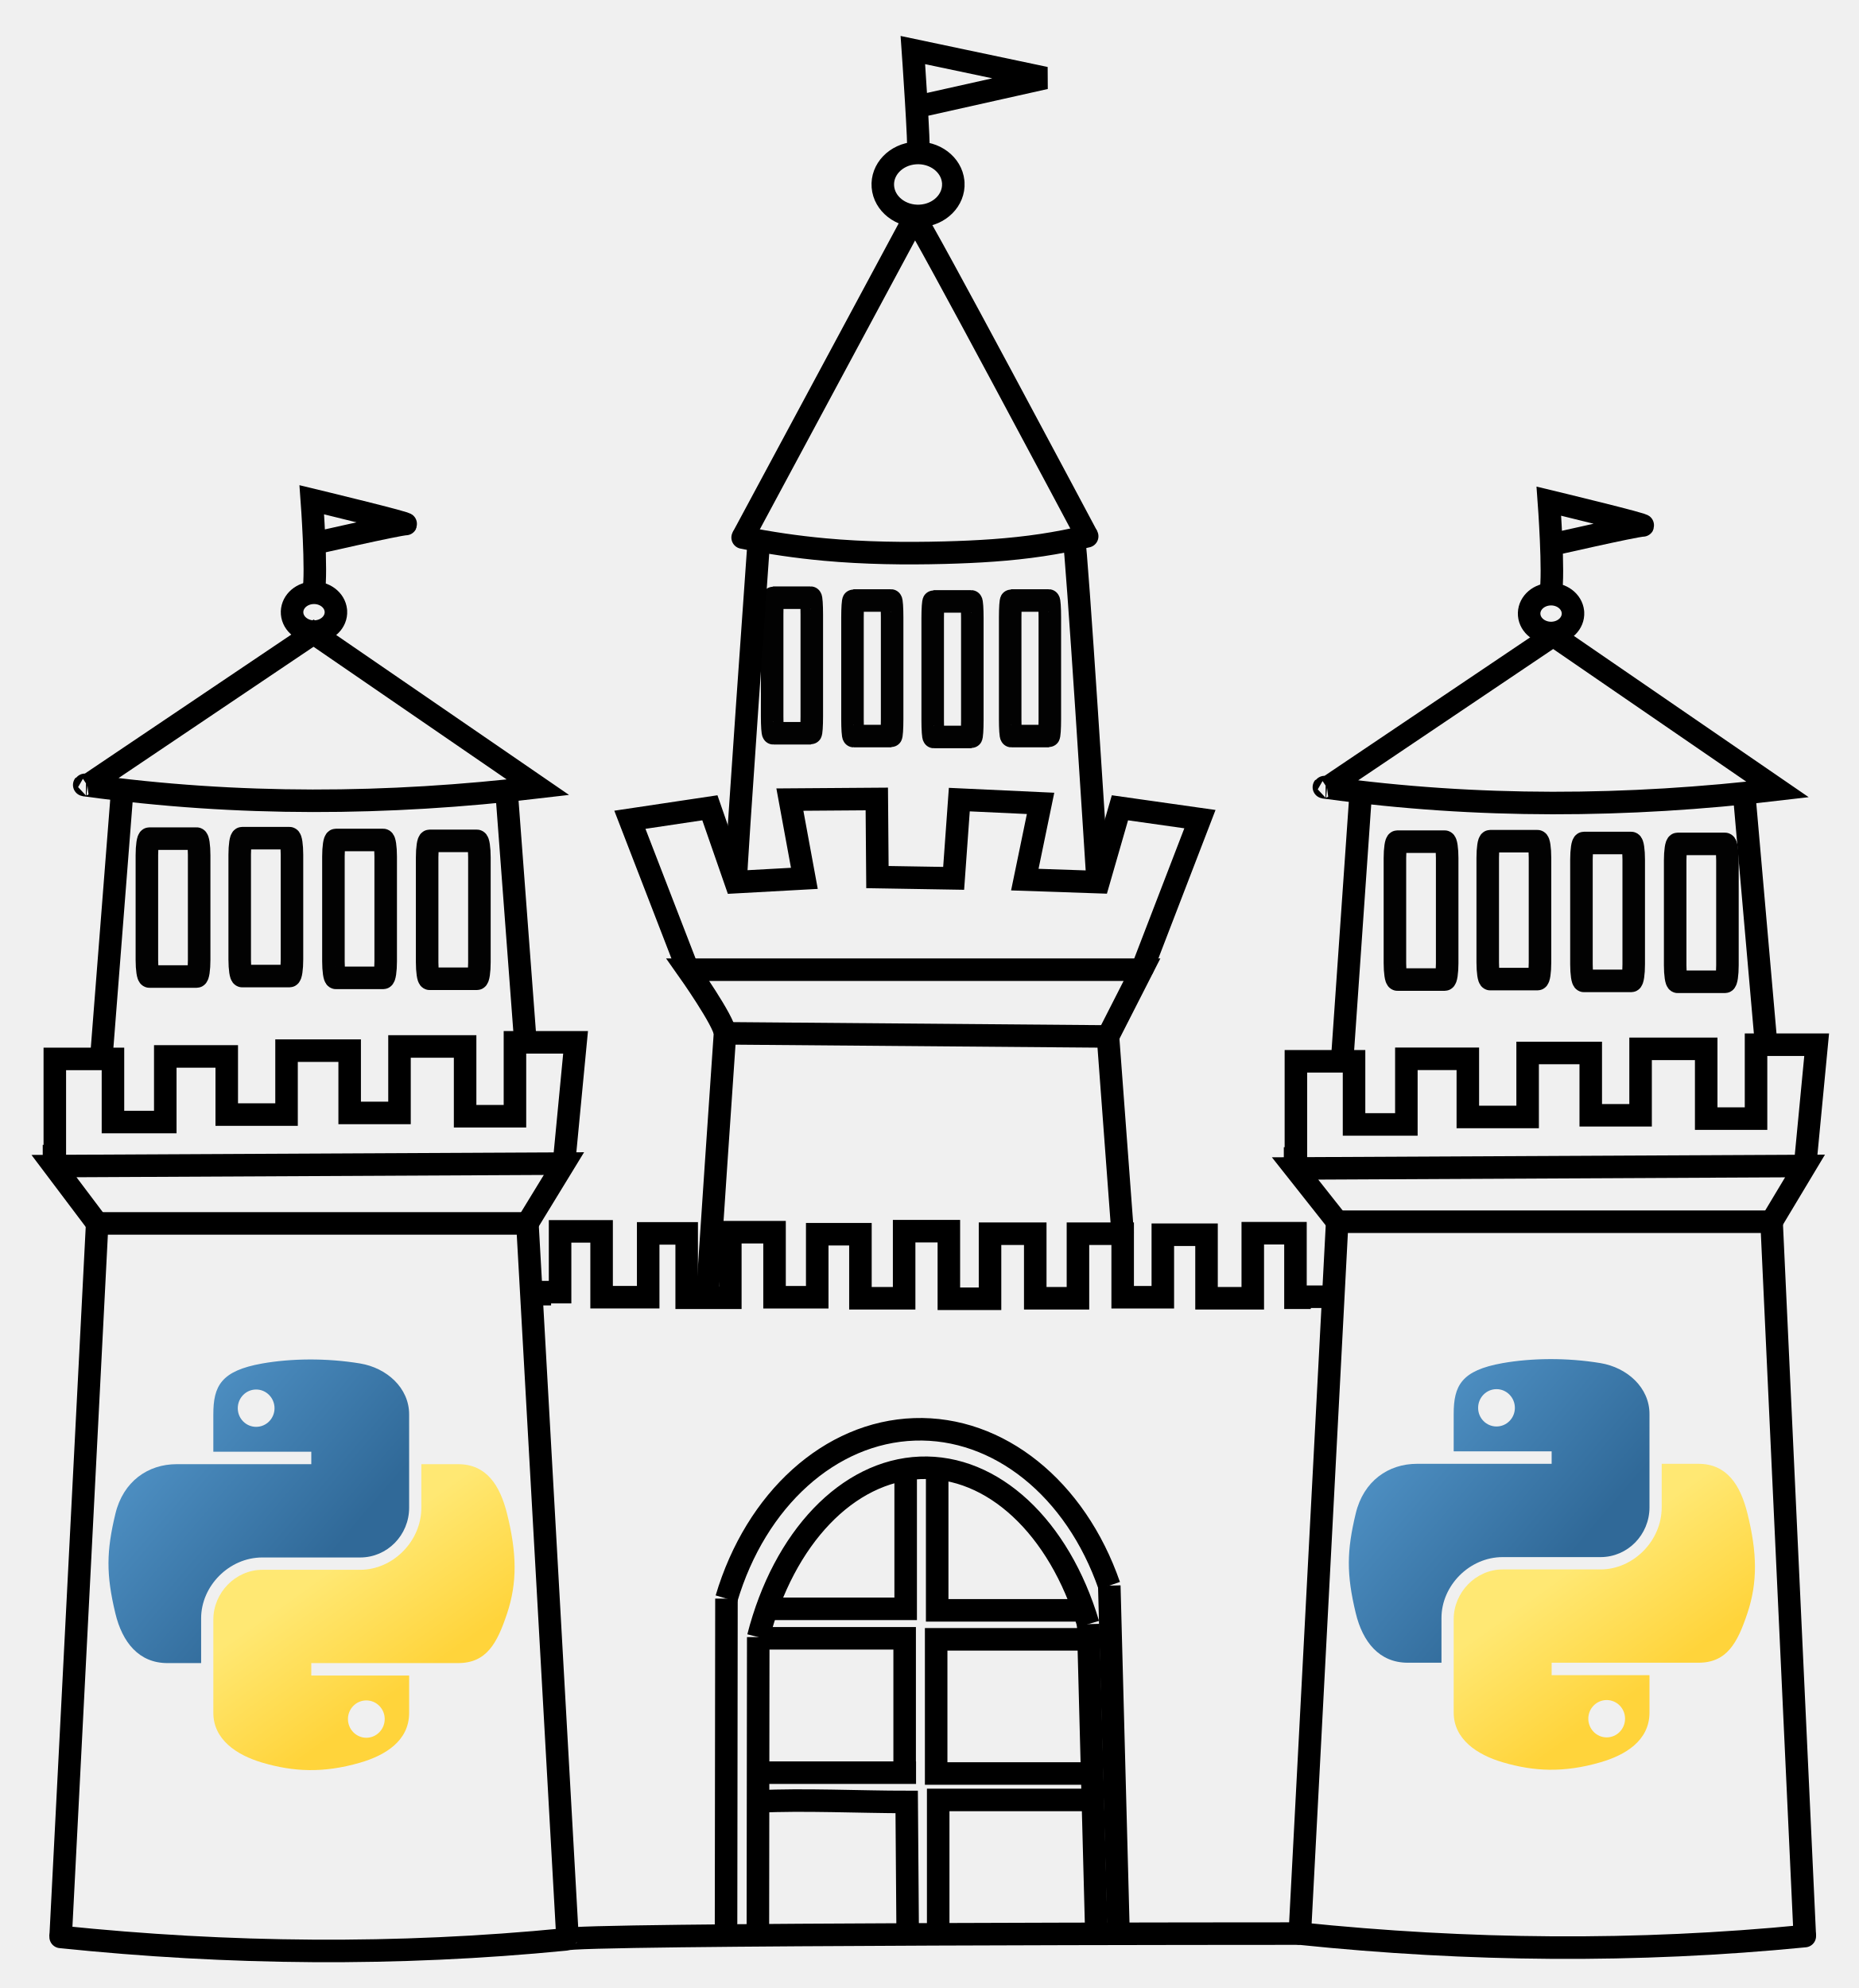
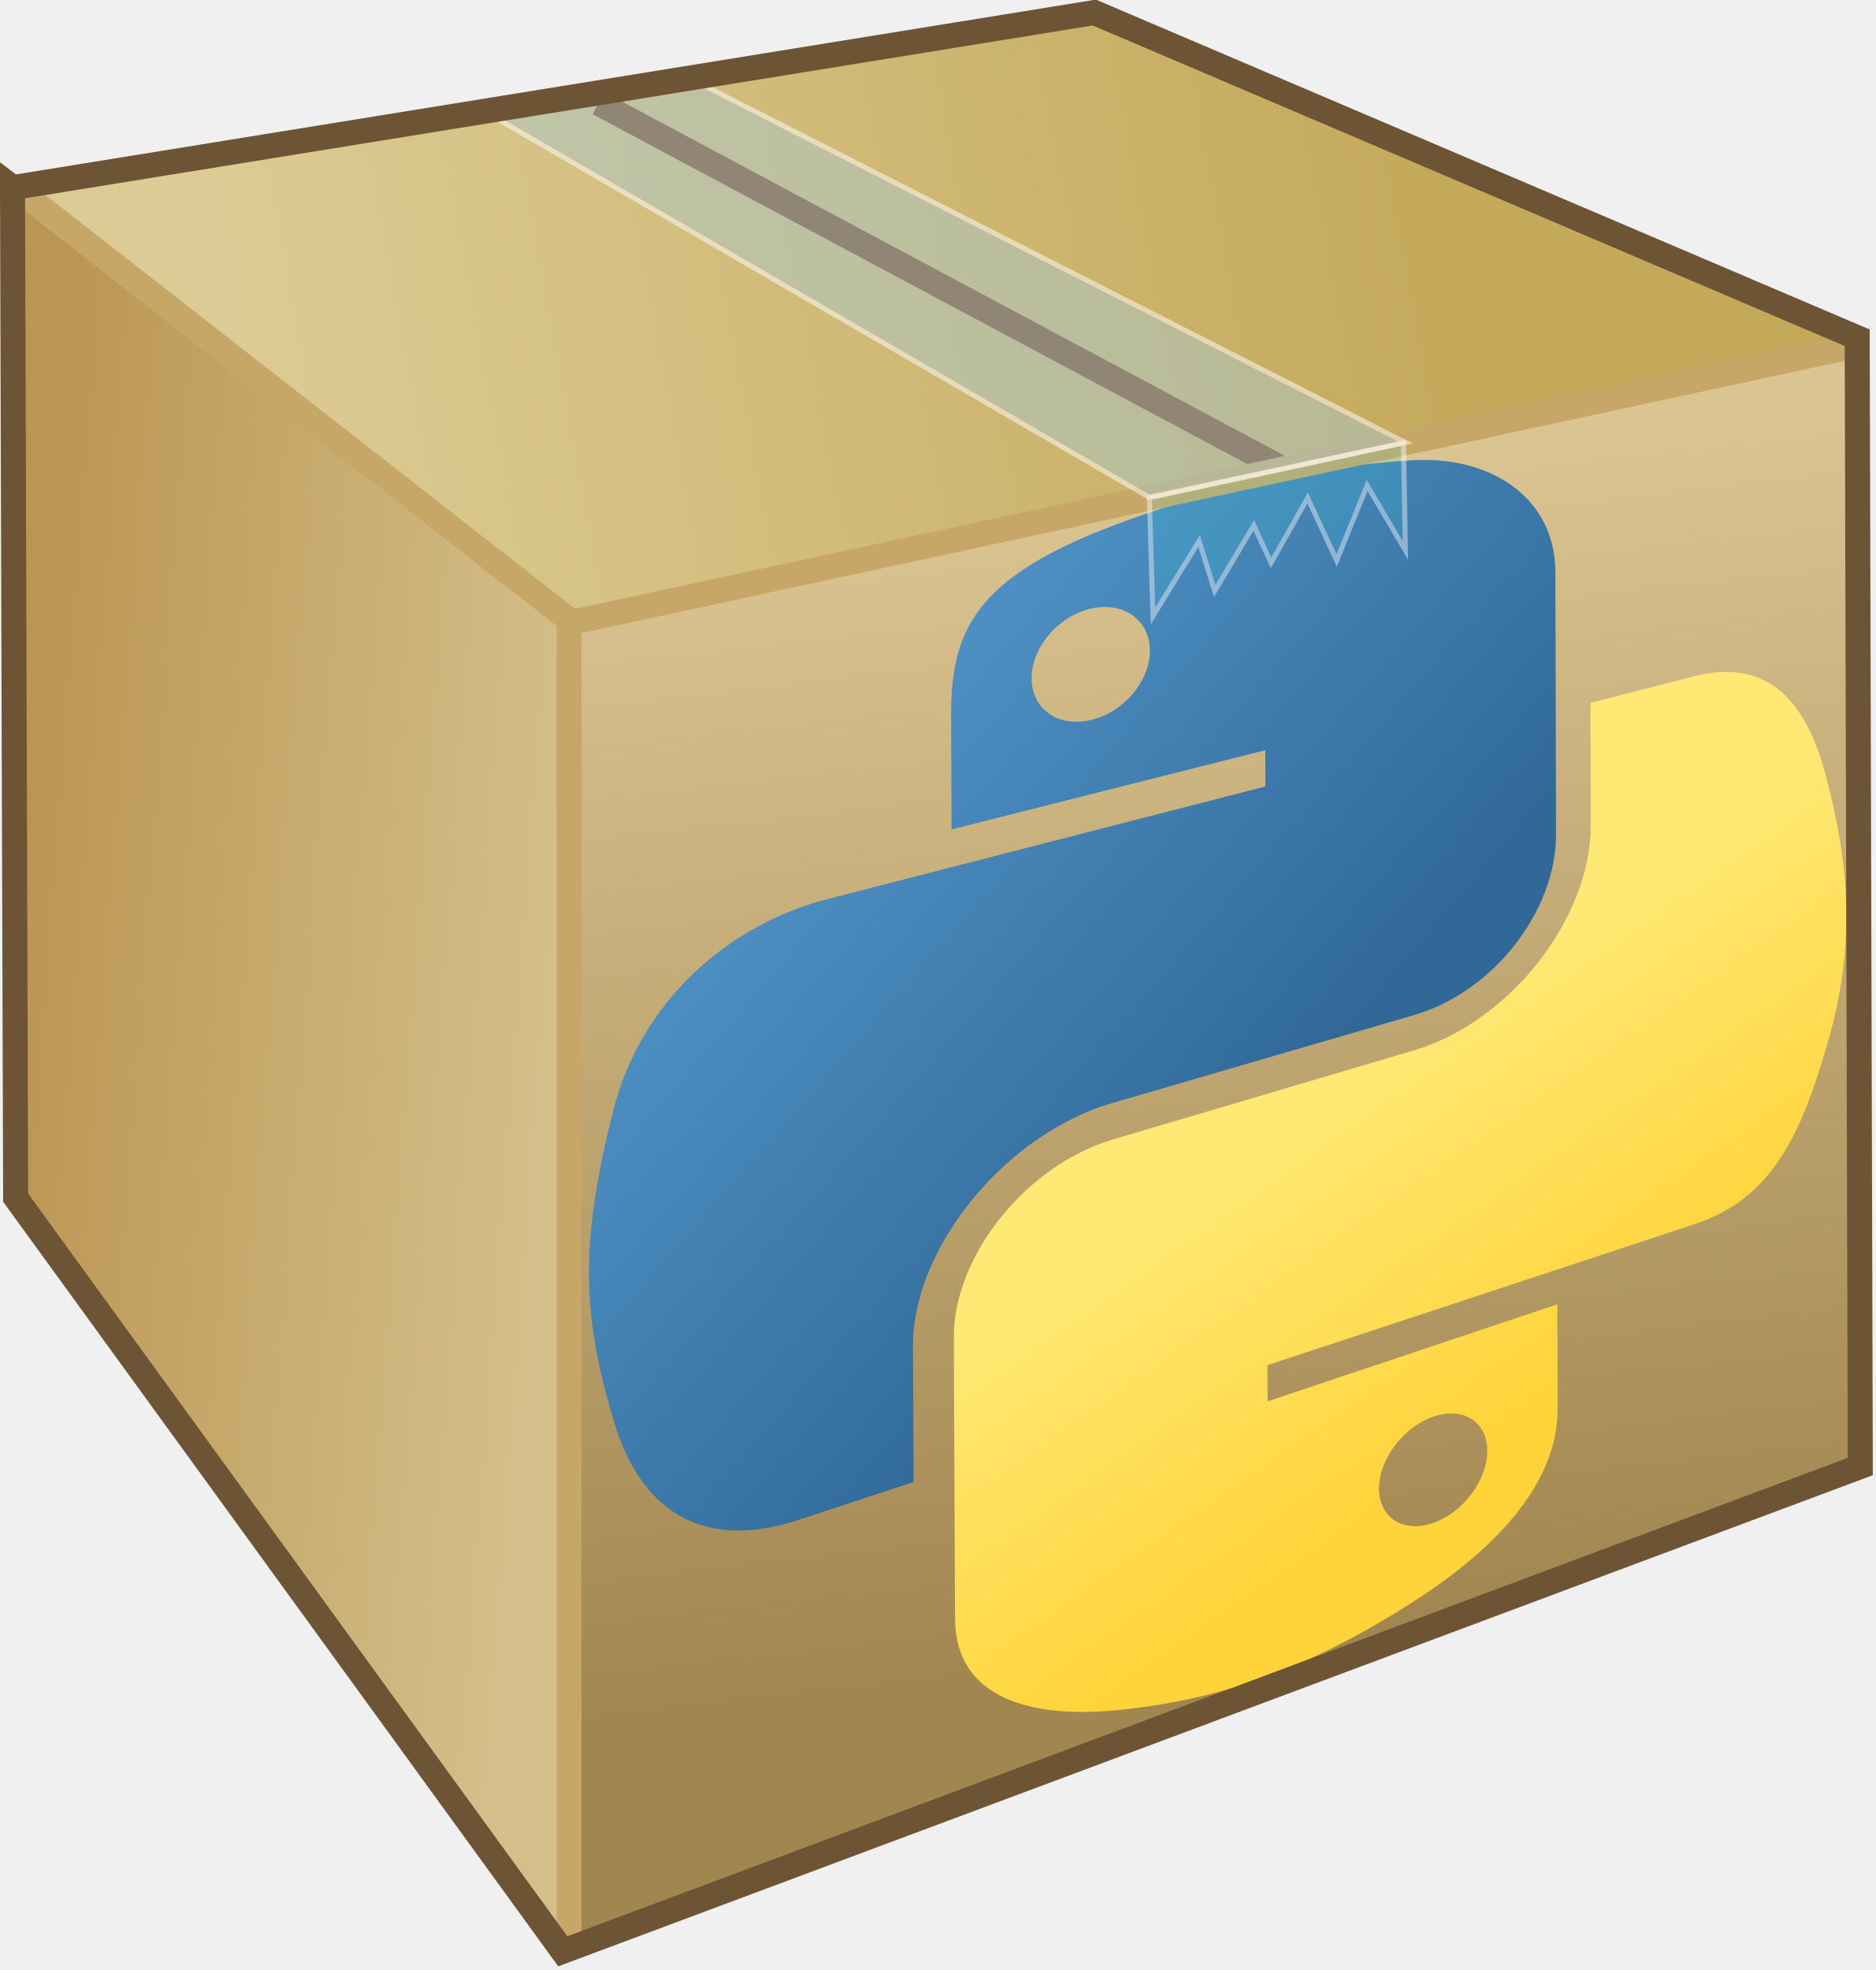
- <svg xmlns="http://www.w3.org/2000/svg" xmlns:xlink="http://www.w3.org/1999/xlink" version="1.1" id="svg12783" width="660" height="706" viewBox="0 0 660 706" xml:space="preserve">
-   <defs id="defs12787">
-     <linearGradient id="linearGradient2795">
-       <stop style="stop-color:#b8b8b8;stop-opacity:0.498;" offset="0" id="stop2797" />
-       <stop style="stop-color:#7f7f7f;stop-opacity:0;" offset="1" id="stop2799" />
+ <svg xmlns="http://www.w3.org/2000/svg" xmlns:xlink="http://www.w3.org/1999/xlink" id="svg2" viewBox="0 0 188.33 197.75" version="1.0">
+   <defs id="defs5">
+     <linearGradient id="linearGradient3498" y2="722.69" gradientUnits="userSpaceOnUse" x2="1800.9" gradientTransform="matrix(2.5111 0 0 2.5111 -4465.6 -1731)" y1="721.07" x1="1779.5">
+       <stop id="stop3359" style="stop-color:#bb9652" offset="0" />
+       <stop id="stop3361" style="stop-color:#d4bf8a" offset="1" />
    </linearGradient>
-     <linearGradient id="linearGradient2787">
-       <stop style="stop-color:#7f7f7f;stop-opacity:0.5;" offset="0" id="stop2789" />
-       <stop style="stop-color:#7f7f7f;stop-opacity:0;" offset="1" id="stop2791" />
+     <linearGradient id="linearGradient3501" y2="707.71" gradientUnits="userSpaceOnUse" x2="1828.8" gradientTransform="matrix(2.5111 0 0 2.5111 -4464.8 -1730.2)" y1="754.31" x1="1834">
+       <stop id="stop3375" style="stop-color:#a28650" offset="0" />
+       <stop id="stop3377" style="stop-color:#dac491" offset="1" />
    </linearGradient>
-     <linearGradient id="linearGradient3676">
-       <stop style="stop-color:#b2b2b2;stop-opacity:0.5;" offset="0" id="stop3678" />
-       <stop style="stop-color:#b3b3b3;stop-opacity:0;" offset="1" id="stop3680" />
+     <linearGradient id="linearGradient3504" y2="695.62" gradientUnits="userSpaceOnUse" x2="1835.6" gradientTransform="matrix(2.5111 0 0 2.5111 -4464.8 -1730.2)" y1="704.37" x1="1788.1">
+       <stop id="stop3367" style="stop-color:#dccb94" offset="0" />
+       <stop id="stop3369" style="stop-color:#c4a95a" offset="1" />
    </linearGradient>
-     <linearGradient id="linearGradient3236">
-       <stop style="stop-color:#f4f4f4;stop-opacity:1" offset="0" id="stop3244" />
-       <stop style="stop-color:white;stop-opacity:1" offset="1" id="stop3240" />
+     <linearGradient xlink:href="#linearGradient4689" id="linearGradient1478" gradientUnits="userSpaceOnUse" gradientTransform="matrix(0.5474562,0,0,0.5396644,57.91312,45.78184)" x1="26.649" y1="20.604" x2="135.665" y2="114.398" />
+     <linearGradient id="linearGradient4689">
+       <stop style="stop-color:#5a9fd4;stop-opacity:1;" offset="0" id="stop4691" />
+       <stop style="stop-color:#306998;stop-opacity:1;" offset="1" id="stop4693" />
    </linearGradient>
+     <linearGradient xlink:href="#linearGradient4671" id="linearGradient1475" gradientUnits="userSpaceOnUse" gradientTransform="matrix(0.5474562,0,0,0.5396644,57.91312,45.78184)" x1="150.961" y1="192.352" x2="112.031" y2="137.273" />
    <linearGradient id="linearGradient4671">
      <stop style="stop-color:#ffd43b;stop-opacity:1;" offset="0" id="stop4673" />
      <stop style="stop-color:#ffe873;stop-opacity:1" offset="1" id="stop4675" />
    </linearGradient>
-     <linearGradient id="linearGradient4689">
-       <stop style="stop-color:#5a9fd4;stop-opacity:1;" offset="0" id="stop4691" />
-       <stop style="stop-color:#306998;stop-opacity:1;" offset="1" id="stop4693" />
-     </linearGradient>
-     <linearGradient x1="224.24" y1="144.757" x2="-65.309" y2="144.757" id="linearGradient2987" xlink:href="#linearGradient4671" gradientUnits="userSpaceOnUse" gradientTransform="translate(100.2702,99.61116)" />
-     <linearGradient x1="172.942" y1="77.476" x2="26.67" y2="76.313" id="linearGradient2990" xlink:href="#linearGradient4689" gradientUnits="userSpaceOnUse" gradientTransform="translate(100.2702,99.61116)" />
-     <linearGradient xlink:href="#linearGradient4671" id="linearGradient2255" gradientUnits="userSpaceOnUse" gradientTransform="matrix(0.562541,0,0,0.567972,-11.5974,-7.60954)" x1="224.24" y1="144.757" x2="-65.309" y2="144.757" />
-     <linearGradient xlink:href="#linearGradient4689" id="linearGradient2258" gradientUnits="userSpaceOnUse" gradientTransform="matrix(0.562541,0,0,0.567972,-11.5974,-7.60954)" x1="172.942" y1="76.176" x2="26.67" y2="76.313" />
-     <radialGradient xlink:href="#linearGradient2795" id="radialGradient2801" cx="61.519" cy="132.286" fx="61.519" fy="132.286" r="29.037" gradientTransform="matrix(1,0,0,0.177966,0,108.7434)" gradientUnits="userSpaceOnUse" />
-     <linearGradient xlink:href="#linearGradient4671" id="linearGradient1475" gradientUnits="userSpaceOnUse" gradientTransform="matrix(0.562541,0,0,0.567972,-14.99112,-11.70237)" x1="150.961" y1="192.352" x2="112.031" y2="137.273" />
-     <linearGradient xlink:href="#linearGradient4689" id="linearGradient1478" gradientUnits="userSpaceOnUse" gradientTransform="matrix(0.562541,0,0,0.567972,-14.99112,-11.70237)" x1="26.649" y1="20.604" x2="135.665" y2="114.398" />
-     <linearGradient xlink:href="#linearGradient4689" id="linearGradient348" gradientUnits="userSpaceOnUse" gradientTransform="matrix(0.562541,0,0,0.567972,-14.99112,-11.70237)" x1="26.649" y1="20.604" x2="135.665" y2="114.398" />
-     <linearGradient xlink:href="#linearGradient4671" id="linearGradient350" gradientUnits="userSpaceOnUse" gradientTransform="matrix(0.562541,0,0,0.567972,-14.99112,-11.70237)" x1="150.961" y1="192.352" x2="112.031" y2="137.273" />
  </defs>
-   <path style="fill:none;stroke:#000000;stroke-width:8;stroke-linecap:butt;stroke-linejoin:miter;stroke-miterlimit:4;stroke-dasharray:none;stroke-opacity:1" d="m 189.568,459.597 h 2.158 v -0.719 h 7.194 v -21.583 h 14.748 v 23.381 h 16.547 v -22.662 h 13.669 v 22.859 h 15.501 v -23.285 h 15.704 v 23.105 h 15.162 v -22.383 h 15.343 v 22.744 h 15.523 v -23.827 h 15.884 v 24.007 h 14.621 v -23.105 h 16.065 v 22.924 h 15.162 v -22.924 h 15.884 v 22.563 h 14.26 v -22.202 h 15.523 v 22.563 h 16.426 v -23.105 h 15.162 v 22.924 h 1.444 v -0.361 h 12.094" id="path13336" />
-   <path style="fill:none;stroke:#000000;stroke-width:8;stroke-linecap:butt;stroke-linejoin:miter;stroke-miterlimit:4;stroke-dasharray:none;stroke-opacity:1" d="m 321.661,521.704 v 49.639 h -50.361" id="path13338" />
-   <path style="fill:none;stroke:#000000;stroke-width:8;stroke-linecap:butt;stroke-linejoin:miter;stroke-miterlimit:4;stroke-dasharray:none;stroke-opacity:1" d="m 332.852,521.523 v 50.361 h 51.625" id="path13340" />
-   <path style="fill:none;stroke:#000000;stroke-width:8;stroke-linecap:butt;stroke-linejoin:miter;stroke-miterlimit:4;stroke-dasharray:none;stroke-opacity:1" d="m 270.578,581.812 h 0.722 v 0 h 50 v 47.653" id="path13342" />
-   <path style="fill:none;stroke:#000000;stroke-width:8;stroke-linecap:butt;stroke-linejoin:miter;stroke-miterlimit:4;stroke-dasharray:none;stroke-opacity:1" d="m 384.838,582.173 h -52.347 v 47.653 h 52.166" id="path13344" />
-   <path style="fill:none;stroke:#000000;stroke-width:8;stroke-linecap:butt;stroke-linejoin:miter;stroke-miterlimit:4;stroke-dasharray:none;stroke-opacity:1" d="m 269.517,629.529 h 51.829 v -0.066" id="path13346" />
-   <path style="fill:none;stroke:#000000;stroke-width:8;stroke-linecap:butt;stroke-linejoin:miter;stroke-miterlimit:4;stroke-dasharray:none;stroke-opacity:1" d="m 269.495,639.755 c 15.406,-0.808 36.454,0.181 52.527,0.181 l 0.361,47.653" id="path13348" />
-   <path style="fill:none;stroke:#000000;stroke-width:8;stroke-linecap:butt;stroke-linejoin:miter;stroke-miterlimit:4;stroke-dasharray:none;stroke-opacity:1" d="M 333.213,687.588 V 639.213 h 51.625" id="path13350" />
-   <path style="fill:none;stroke:#000000;stroke-width:8;stroke-linecap:butt;stroke-linejoin:miter;stroke-miterlimit:4;stroke-dasharray:none;stroke-opacity:1" d="m 461.652,686.678 13.274,-252.802 h 154.277 l 11.799,253.687" id="path13352" />
-   <path style="fill:none;stroke:#000000;stroke-width:8;stroke-linecap:butt;stroke-linejoin:miter;stroke-miterlimit:4;stroke-dasharray:none;stroke-opacity:1" d="M 21.534,687.858 34.513,434.466 H 187.316 l 14.159,252.212" id="path13354" />
-   <path style="fill:none;stroke:#000000;stroke-width:8;stroke-linecap:butt;stroke-linejoin:miter;stroke-miterlimit:4;stroke-dasharray:none;stroke-opacity:1" d="M 34.513,434.466 19.174,414.112 200.295,413.227 187.316,434.466" id="path13356" />
-   <path style="fill:none;stroke:#000000;stroke-width:8;stroke-linecap:butt;stroke-linejoin:miter;stroke-miterlimit:4;stroke-dasharray:none;stroke-opacity:1" d="m 19.174,414.112 v -3.54 h 0.295 V 376.059 h 20.649 v 22.419 h 18.584 v -23.304 h 21.829 v 20.649 h 21.239 v -22.714 h 22.419 v 22.124 h 17.699 v -23.599 h 23.304 v 24.779 h 17.699 v -26.254 h 21.534 l -4.13,43.068" id="path13358" />
-   <path style="fill:none;fill-rule:evenodd;stroke:#000000;stroke-width:8;stroke-linecap:round;stroke-miterlimit:4;stroke-dasharray:none;stroke-opacity:1" id="path13360" d="m 119.302,217.049 a 7.792,6.897 0 0 1 -7.298,7.244 7.792,6.897 0 0 1 -8.254,-6.389 7.792,6.897 0 0 1 7.137,-7.368 7.792,6.897 0 0 1 8.394,6.246" />
-   <path style="fill:none;stroke:#000000;stroke-width:8;stroke-linecap:butt;stroke-linejoin:miter;stroke-miterlimit:4;stroke-dasharray:none;stroke-opacity:1" d="m 36.018,375.239 7.383,-94.407" id="path13362" />
-   <path style="fill:none;stroke:#000000;stroke-width:8;stroke-linecap:butt;stroke-linejoin:miter;stroke-miterlimit:4;stroke-dasharray:none;stroke-opacity:1" d="m 179.866,280.385 6.711,89.262" id="path13364" />
-   <path style="fill:none;stroke:#000000;stroke-width:8;stroke-linecap:butt;stroke-linejoin:miter;stroke-miterlimit:4;stroke-dasharray:none;stroke-opacity:1" d="m 251.23,460.922 c 0,-2.908 6.264,-93.96 6.264,-93.96 l 136.018,1.119 5.224,70.049" id="path13366" />
-   <path style="fill:none;stroke:#000000;stroke-width:8;stroke-linecap:butt;stroke-linejoin:miter;stroke-miterlimit:4;stroke-dasharray:none;stroke-opacity:1" d="M 257.494,366.962 C 257.271,362.711 244.295,344.367 244.295,344.367 H 405.593 L 393.512,368.081" id="path13368" />
-   <path style="fill:none;stroke:#000000;stroke-width:8;stroke-linecap:butt;stroke-linejoin:miter;stroke-miterlimit:4;stroke-dasharray:none;stroke-opacity:1" d="m 244.295,344.367 -20.582,-53.244 28.412,-4.251 9.172,26.398 24.385,-1.342 -5.145,-27.964 30.872,-0.224 0.224,27.74 27.069,0.447 2.013,-27.964 28.859,1.342 -5.593,27.069 26.174,0.895 7.606,-26.398 28.412,4.027 -20.582,53.468" id="path13370" />
-   <path style="fill:none;stroke:#000000;stroke-width:8;stroke-linecap:butt;stroke-linejoin:miter;stroke-miterlimit:4;stroke-dasharray:none;stroke-opacity:1" d="m 261.298,313.271 c 0,-6.04 8.277,-122.148 8.277,-122.148" id="path13372" />
-   <path style="fill:none;stroke:#000000;stroke-width:8;stroke-linecap:butt;stroke-linejoin:miter;stroke-miterlimit:4;stroke-dasharray:none;stroke-opacity:1" d="m 381.432,191.57 c 0.895,2.237 8.277,119.239 8.277,119.239" id="path13374" />
-   <path style="fill:none;fill-rule:evenodd;stroke:#000000;stroke-width:8;stroke-linecap:round;stroke-miterlimit:4;stroke-dasharray:none;stroke-opacity:1" id="path13376" d="M 338.574,64.924 A 12.529,11.186 0 0 1 326.839,76.673 12.529,11.186 0 0 1 313.566,66.31 12.529,11.186 0 0 1 325.043,54.359 12.529,11.186 0 0 1 338.539,64.489" />
-   <path style="fill:none;stroke:#000000;stroke-width:8;stroke-linecap:butt;stroke-linejoin:miter;stroke-miterlimit:4;stroke-dasharray:none;stroke-opacity:1" d="M 324.832,77.253 263.758,190.899 M 324.832,77.253 c 1.566,0.895 61.298,113.199 61.298,113.199" id="path13378" />
-   <path style="fill:none;stroke:#000000;stroke-width:8;stroke-linecap:round;stroke-linejoin:miter;stroke-miterlimit:4;stroke-dasharray:none;stroke-opacity:1" d="m 263.758,190.899 c 9.609,1.936 19.322,3.356 29.083,4.251 14.197,1.301 28.478,1.492 42.729,1.119 11.522,-0.302 23.053,-0.974 34.452,-2.685 5.411,-0.812 10.787,-1.857 16.107,-3.132" id="path13380" />
-   <rect style="opacity:0.99;fill:none;fill-opacity:1;fill-rule:evenodd;stroke:#000000;stroke-width:8;stroke-linecap:round;stroke-linejoin:miter;stroke-miterlimit:4;stroke-dasharray:none;stroke-dashoffset:150;stroke-opacity:1;paint-order:stroke fill markers" id="rect13384" width="14.081" height="48.142" x="274.241" y="212.257" rx="0.406" ry="5.969" />
-   <rect style="opacity:0.99;fill:none;fill-opacity:1;fill-rule:evenodd;stroke:#000000;stroke-width:8;stroke-linecap:round;stroke-linejoin:miter;stroke-miterlimit:4;stroke-dasharray:none;stroke-dashoffset:150;stroke-opacity:1;paint-order:stroke fill markers" id="rect13384-3" width="14.081" height="48.142" x="302.773" y="213.262" rx="0.406" ry="5.969" />
-   <rect style="opacity:0.99;fill:none;fill-opacity:1;fill-rule:evenodd;stroke:#000000;stroke-width:8;stroke-linecap:round;stroke-linejoin:miter;stroke-miterlimit:4;stroke-dasharray:none;stroke-dashoffset:150;stroke-opacity:1;paint-order:stroke fill markers" id="rect13384-9" width="14.081" height="48.142" x="331.258" y="213.582" rx="0.406" ry="5.969" />
-   <rect style="opacity:0.99;fill:none;fill-opacity:1;fill-rule:evenodd;stroke:#000000;stroke-width:8;stroke-linecap:round;stroke-linejoin:miter;stroke-miterlimit:4;stroke-dasharray:none;stroke-dashoffset:150;stroke-opacity:1;paint-order:stroke fill markers" id="rect13384-2" width="14.081" height="48.142" x="358.783" y="213.262" rx="0.406" ry="5.969" />
-   <path style="fill:none;stroke:#000000;stroke-width:8;stroke-linecap:butt;stroke-linejoin:miter;stroke-miterlimit:4;stroke-dasharray:none;stroke-opacity:1" d="m 326.136,54.581 c 0.534,-1.815 -1.92,-36.806 -1.92,-36.806 l 47.048,9.922 -45.768,10.242" id="path13428" />
-   <path style="fill:none;stroke:#000000;stroke-width:8;stroke-linecap:butt;stroke-linejoin:miter;stroke-miterlimit:4;stroke-dasharray:none;stroke-opacity:1" d="m 111.379,210.128 c 1.28,-6.721 -0.64,-32.646 -0.64,-32.646 0,0 35.846,8.641 33.286,8.641 -2.56,0 -33.286,7.041 -33.286,7.041" id="path13430" />
-   <rect style="opacity:0.99;fill:none;fill-opacity:1;fill-rule:evenodd;stroke:#000000;stroke-width:8;stroke-linecap:round;stroke-linejoin:miter;stroke-miterlimit:4;stroke-dasharray:none;stroke-dashoffset:150;stroke-opacity:1;paint-order:stroke fill markers" id="rect13432" width="18.563" height="48.968" x="52.169" y="297.823" rx="0.877" ry="5.852" />
-   <rect style="opacity:0.99;fill:none;fill-opacity:1;fill-rule:evenodd;stroke:#000000;stroke-width:8;stroke-linecap:round;stroke-linejoin:miter;stroke-miterlimit:4;stroke-dasharray:none;stroke-dashoffset:150;stroke-opacity:1;paint-order:stroke fill markers" id="rect13432-0" width="18.563" height="48.968" x="85.135" y="297.663" rx="0.877" ry="5.852" />
-   <rect style="opacity:0.99;fill:none;fill-opacity:1;fill-rule:evenodd;stroke:#000000;stroke-width:8;stroke-linecap:round;stroke-linejoin:miter;stroke-miterlimit:4;stroke-dasharray:none;stroke-dashoffset:150;stroke-opacity:1;paint-order:stroke fill markers" id="rect13432-9" width="18.563" height="48.968" x="118.42" y="298.304" rx="0.877" ry="5.852" />
-   <rect style="opacity:0.99;fill:none;fill-opacity:1;fill-rule:evenodd;stroke:#000000;stroke-width:8;stroke-linecap:round;stroke-linejoin:miter;stroke-miterlimit:4;stroke-dasharray:none;stroke-dashoffset:150;stroke-opacity:1;paint-order:stroke fill markers" id="rect13432-92" width="18.563" height="48.968" x="151.706" y="298.624" rx="0.877" ry="5.852" />
-   <path style="fill:none;stroke:#000000;stroke-width:8;stroke-linecap:butt;stroke-linejoin:miter;stroke-miterlimit:4;stroke-dasharray:none;stroke-opacity:1" d="m 31.045,278.94 80.334,-54.089 79.694,54.729 c -53.343,6.333 -106.685,6.678 -160.028,-0.64 2.56,-0.32 -3.521,-0.32 0,0" id="path13461" />
-   <path style="fill:none;stroke:#000000;stroke-width:8;stroke-linecap:butt;stroke-linejoin:miter;stroke-miterlimit:4;stroke-dasharray:none;stroke-opacity:1" d="m 471.322,279.738 80.334,-54.089 79.694,54.729 c -53.343,6.333 -106.685,6.678 -160.028,-0.64 2.56,-0.32 -3.521,-0.32 0,0" id="path13461-3" />
-   <path style="fill:none;fill-rule:evenodd;stroke:#000000;stroke-width:8;stroke-linecap:round;stroke-miterlimit:4;stroke-dasharray:none;stroke-opacity:1" id="path13360-3" d="m 558.664,217.542 a 7.792,6.897 0 0 1 -7.298,7.244 7.792,6.897 0 0 1 -8.254,-6.389 7.792,6.897 0 0 1 7.137,-7.368 7.792,6.897 0 0 1 8.394,6.246" />
-   <path style="fill:none;stroke:#000000;stroke-width:8;stroke-linecap:butt;stroke-linejoin:miter;stroke-miterlimit:4;stroke-dasharray:none;stroke-opacity:1" d="m 550.741,210.621 c 1.28,-6.721 -0.64,-32.646 -0.64,-32.646 0,0 35.846,8.641 33.286,8.641 -2.56,0 -33.286,7.041 -33.286,7.041" id="path13430-8" />
-   <path style="fill:none;stroke:#000000;stroke-width:8;stroke-linecap:butt;stroke-linejoin:miter;stroke-miterlimit:4;stroke-dasharray:none;stroke-opacity:1" d="m 459.964,414.955 v -3.54 h 0.295 v -34.513 h 20.649 v 22.419 h 18.584 v -23.304 h 21.829 v 20.649 h 21.239 v -22.714 h 22.419 v 22.124 h 17.699 v -23.599 h 23.304 v 24.779 h 17.699 v -26.254 h 21.534 l -4.13,43.068" id="path13358-8" />
-   <path style="fill:none;stroke:#000000;stroke-width:8;stroke-linecap:butt;stroke-linejoin:miter;stroke-miterlimit:4;stroke-dasharray:none;stroke-opacity:1" d="m 483.313,281.172 -6.673,96.043" id="path13535" />
-   <path style="fill:none;stroke:#000000;stroke-width:8;stroke-linecap:butt;stroke-linejoin:miter;stroke-miterlimit:4;stroke-dasharray:none;stroke-opacity:1" d="m 619.394,281.172 7.865,89.608" id="path13537" />
-   <path style="fill:none;stroke:#000000;stroke-width:8;stroke-linecap:butt;stroke-linejoin:miter;stroke-miterlimit:4;stroke-dasharray:none;stroke-opacity:1" d="m 629.204,433.876 11.881,-19.806 -181.121,0.885 14.962,18.921" id="path13539" />
-   <path style="fill:none;stroke:#000000;stroke-width:8;stroke-linecap:round;stroke-linejoin:miter;stroke-miterlimit:4;stroke-dasharray:none;stroke-opacity:1" d="m 461.652,686.678 c 59.784,6.186 119.567,6.772 179.351,0.885" id="path13541" />
-   <path style="fill:none;stroke:#000000;stroke-width:8;stroke-linecap:round;stroke-linejoin:miter;stroke-miterlimit:4;stroke-dasharray:none;stroke-opacity:1" d="m 21.534,687.858 c 59.784,6.186 119.567,6.772 179.351,0.885" id="path13541-3" />
-   <path style="fill:none;stroke:#000000;stroke-width:8;stroke-linecap:butt;stroke-linejoin:miter;stroke-miterlimit:4;stroke-dasharray:none;stroke-opacity:1" d="m 200.885,688.743 c 0.59,-2.065 260.767,-2.065 260.767,-2.065" id="path13558" />
-   <path style="fill:none;fill-rule:evenodd;stroke:#000000;stroke-width:8;stroke-miterlimit:4;stroke-dasharray:none;stroke-opacity:1" id="path13560" d="m 258.012,567.718 a 73.403,92.707 0 0 1 66.755,-60.109 73.403,92.707 0 0 1 69.213,55.498" />
-   <path style="fill:none;stroke:#000000;stroke-width:8;stroke-linecap:butt;stroke-linejoin:miter;stroke-miterlimit:4;stroke-dasharray:none;stroke-opacity:1" d="m 258.012,567.718 -0.149,119.075" id="path13564" />
-   <path style="fill:none;stroke:#000000;stroke-width:8;stroke-linecap:butt;stroke-linejoin:miter;stroke-miterlimit:4;stroke-dasharray:none;stroke-opacity:1" d="m 393.98,563.107 3.3,124.4" id="path13568" />
-   <rect style="opacity:0.99;fill:none;fill-opacity:1;fill-rule:evenodd;stroke:#000000;stroke-width:8;stroke-linecap:round;stroke-linejoin:miter;stroke-miterlimit:4;stroke-dasharray:none;stroke-dashoffset:150;stroke-opacity:1;paint-order:stroke fill markers" id="rect13432-00" width="18.563" height="48.968" x="495.425" y="298.9" rx="0.877" ry="5.852" />
-   <rect style="opacity:0.99;fill:none;fill-opacity:1;fill-rule:evenodd;stroke:#000000;stroke-width:8;stroke-linecap:round;stroke-linejoin:miter;stroke-miterlimit:4;stroke-dasharray:none;stroke-dashoffset:150;stroke-opacity:1;paint-order:stroke fill markers" id="rect13432-0-7" width="18.563" height="48.968" x="528.39" y="298.74" rx="0.877" ry="5.852" />
-   <rect style="opacity:0.99;fill:none;fill-opacity:1;fill-rule:evenodd;stroke:#000000;stroke-width:8;stroke-linecap:round;stroke-linejoin:miter;stroke-miterlimit:4;stroke-dasharray:none;stroke-dashoffset:150;stroke-opacity:1;paint-order:stroke fill markers" id="rect13432-9-5" width="18.563" height="48.968" x="561.676" y="299.38" rx="0.877" ry="5.852" />
-   <rect style="opacity:0.99;fill:none;fill-opacity:1;fill-rule:evenodd;stroke:#000000;stroke-width:8;stroke-linecap:round;stroke-linejoin:miter;stroke-miterlimit:4;stroke-dasharray:none;stroke-dashoffset:150;stroke-opacity:1;paint-order:stroke fill markers" id="rect13432-92-6" width="18.563" height="48.968" x="594.962" y="299.7" rx="0.877" ry="5.852" />
-   <path style="fill:none;fill-rule:evenodd;stroke:#000000;stroke-width:8;stroke-miterlimit:4;stroke-dasharray:none;stroke-opacity:1" id="path13560-5" d="m 269.299,581.381 a 63.271,92.707 0 0 1 57.541,-60.109 63.271,92.707 0 0 1 59.659,55.498" />
-   <path style="fill:none;stroke:#000000;stroke-width:8;stroke-linecap:butt;stroke-linejoin:miter;stroke-miterlimit:4;stroke-dasharray:none;stroke-opacity:1" d="m 269.299,581.383 -0.129,107.008" id="path13564-9" />
-   <path style="fill:none;stroke:#000000;stroke-width:8;stroke-linecap:butt;stroke-linejoin:miter;stroke-miterlimit:4;stroke-dasharray:none;stroke-opacity:1" d="m 386.491,576.781 2.862,108.426" id="path13568-1" />
-   <g id="layer1">
-     <g id="g275" transform="matrix(1.297572,0,0,1.297572,38.52824,482.7916)">
-       <path style="fill:url(#linearGradient1478);fill-opacity:1" d="M 54.919,9.1927421e-4 C 50.335,0.022 45.958,0.413 42.106,1.095 30.76,3.099 28.7,7.295 28.7,15.032 v 10.219 h 26.812 v 3.406 h -26.812 -10.062 c -7.792,0 -14.616,4.684 -16.75,13.594 -2.462,10.213 -2.571,16.586 0,27.25 1.906,7.938 6.458,13.594 14.25,13.594 h 9.219 v -12.25 c 0,-8.85 7.657,-16.656 16.75,-16.656 h 26.781 c 7.455,0 13.406,-6.138 13.406,-13.625 v -25.531 c 0,-7.266 -6.13,-12.725 -13.406,-13.937 C 64.282,0.328 59.502,-0.02 54.919,9.1927421e-4 Z m -14.5,8.219 c 2.77,0 5.031,2.299 5.031,5.125 -2e-6,2.816 -2.262,5.094 -5.031,5.094 -2.779,-1e-6 -5.031,-2.277 -5.031,-5.094 -10e-7,-2.826 2.252,-5.125 5.031,-5.125 z" id="path1948" />
-       <path style="fill:url(#linearGradient1475);fill-opacity:1" d="m 85.638,28.657 v 11.906 c 0,9.231 -7.826,17 -16.75,17 h -26.781 c -7.336,0 -13.406,6.278 -13.406,13.625 v 25.531 c 0,7.266 6.319,11.54 13.406,13.625 8.487,2.496 16.626,2.947 26.781,0 6.75,-1.954 13.406,-5.888 13.406,-13.625 V 86.501 h -26.781 v -3.406 h 26.781 13.406 c 7.792,0 10.696,-5.435 13.406,-13.594 2.799,-8.399 2.68,-16.476 0,-27.25 -1.926,-7.757 -5.604,-13.594 -13.406,-13.594 z m -15.062,64.656 c 2.779,3e-6 5.031,2.277 5.031,5.094 -2e-6,2.826 -2.252,5.125 -5.031,5.125 -2.77,0 -5.031,-2.299 -5.031,-5.125 2e-6,-2.816 2.262,-5.094 5.031,-5.094 z" id="path1950" />
-     </g>
-     <g id="g275-3" transform="matrix(1.297572,0,0,1.297572,479.0574,482.6613)">
-       <path style="fill:url(#linearGradient348);fill-opacity:1" d="M 54.919,9.1927421e-4 C 50.335,0.022 45.958,0.413 42.106,1.095 30.76,3.099 28.7,7.295 28.7,15.032 v 10.219 h 26.812 v 3.406 h -26.812 -10.062 c -7.792,0 -14.616,4.684 -16.75,13.594 -2.462,10.213 -2.571,16.586 0,27.25 1.906,7.938 6.458,13.594 14.25,13.594 h 9.219 v -12.25 c 0,-8.85 7.657,-16.656 16.75,-16.656 h 26.781 c 7.455,0 13.406,-6.138 13.406,-13.625 v -25.531 c 0,-7.266 -6.13,-12.725 -13.406,-13.937 C 64.282,0.328 59.502,-0.02 54.919,9.1927421e-4 Z m -14.5,8.219 c 2.77,0 5.031,2.299 5.031,5.125 -2e-6,2.816 -2.262,5.094 -5.031,5.094 -2.779,-1e-6 -5.031,-2.277 -5.031,-5.094 -10e-7,-2.826 2.252,-5.125 5.031,-5.125 z" id="path1948-5" />
-       <path style="fill:url(#linearGradient350);fill-opacity:1" d="m 85.638,28.657 v 11.906 c 0,9.231 -7.826,17 -16.75,17 h -26.781 c -7.336,0 -13.406,6.278 -13.406,13.625 v 25.531 c 0,7.266 6.319,11.54 13.406,13.625 8.487,2.496 16.626,2.947 26.781,0 6.75,-1.954 13.406,-5.888 13.406,-13.625 V 86.501 h -26.781 v -3.406 h 26.781 13.406 c 7.792,0 10.696,-5.435 13.406,-13.594 2.799,-8.399 2.68,-16.476 0,-27.25 -1.926,-7.757 -5.604,-13.594 -13.406,-13.594 z m -15.062,64.656 c 2.779,3e-6 5.031,2.277 5.031,5.094 -2e-6,2.826 -2.252,5.125 -5.031,5.125 -2.77,0 -5.031,-2.299 -5.031,-5.125 2e-6,-2.816 2.262,-5.094 5.031,-5.094 z" id="path1950-6" />
-     </g>
+   <path id="path2894" style="fill-rule:evenodd;fill:#d3bc5f" d="m110.29 1.993l76.29 32.459v112.91l-76.29-56.297v-89.07z" />
+   <path id="path2896" style="fill-rule:evenodd;fill:url(#linearGradient3504)" d="m1.512 18.829l55.887 43.794 129.18-28.171-76.29-32.459-108.78 16.836z" />
+   <path id="path2898" style="fill-rule:evenodd;fill:url(#linearGradient3501)" d="m57.399 62.623v133.77l129.18-49.03v-112.91l-129.18 28.173z" />
+   <g id="g7278">
+     <path style="display:inline;fill:url(#linearGradient1478);fill-opacity:1;stroke-width:0.962" d="m 126.26,48.439 c -5.226,1.165 -10.28,2.695 -14.778,4.425 -13.546,5.207 -16.035,10.433 -15.998,19.037 l 0.049,11.357 31.492,-7.952 0.013,3.641 -31.488,8.095 -12.469,3.206 c -9.917,2.549 -18.766,10.229 -21.526,21.266 -3.204,12.738 -3.31,20.165 0.167,31.451 2.558,8.342 8.526,12.882 18.497,9.591 l 11.499,-3.795 -0.061,-13.633 c -0.044,-9.855 9.243,-21.27 20.049,-24.418 l 30.241,-8.81 c 8.021,-2.337 14.291,-10.482 14.271,-18.186 l -0.069,-26.297 c -0.02,-7.491 -6.522,-11.683 -14.371,-11.218 -5.051,0.3 -10.36,1.092 -15.519,2.242 z m -16.735,12.655 c 3.256,-0.748 5.906,1.141 5.918,4.209 0.011,3.056 -2.618,6.169 -5.874,6.961 -3.293,0.801 -5.991,-1.051 -6.004,-4.152 -0.013,-3.112 2.665,-6.261 5.96,-7.018 z" id="path1948" />
+     <path style="display:inline;fill:url(#linearGradient1475);fill-opacity:1;stroke-width:0.962" d="m 159.678,70.556 0.031,12.203 c 0.024,9.455 -8.167,19.839 -17.749,22.674 l -30.237,8.946 c -8.695,2.572 -16.002,11.703 -15.966,19.844 l 0.123,28.262 c 0.035,8.035 7.675,9.988 16.067,9.199 9.824,-0.925 19.016,-3.846 30.182,-11.062 7.251,-4.681 14.265,-11.271 14.244,-19.206 l -0.028,-10.486 -29.092,9.735 -0.013,-3.628 29.096,-9.603 13.781,-4.549 c 7.785,-2.57 10.635,-8.919 13.27,-17.861 2.703,-9.147 2.574,-17.098 -0.051,-27.039 -1.898,-7.206 -5.534,-12.088 -13.343,-10.08 z m -15.777,71.649 c 2.992,-1.028 5.406,0.502 5.414,3.418 0.008,2.925 -2.391,6.164 -5.382,7.233 -3.003,1.073 -5.481,-0.456 -5.49,-3.422 -0.009,-2.956 2.454,-6.196 5.458,-7.229 z" id="path1950" />
  </g>
+   <path id="path2900" style="fill-rule:evenodd;fill:url(#linearGradient3498)" d="m0.624 17.941l55.887 43.794v133.78l-55.887-76.02-0-101.56z" />
+   <path id="path2575" style="stroke:#784421;stroke-width:2.511px;fill:none" d="m60.085 10.357l68.255 36.476" />
+   <path id="path3353" style="stroke:#c7a768;stroke-width:2.511px;fill:none" d="m1.569 18.833l55.872 43.631 129.64-27.936" />
+   <path id="path2577" style="opacity:.422;fill-rule:evenodd;fill-opacity:.365;stroke:#ffffff;stroke-width:.502;fill:#34dbdb" d="m140.9 44.454l0.19 10.79-3.84-6.513-3.06 7.534-2.91-6.278-3.68 6.513-1.73-3.767-3.92 6.592-1.57-5.022-4.63 7.533-0.36-11.849 25.51-5.533z" />
+   <path id="path3355" style="stroke:#c7a768;stroke-width:2.511px;fill:none" d="m57.128 62.15v134.34" />
+   <path id="path3349" style="opacity:.5;fill-rule:evenodd;stroke:#ffffff;stroke-width:.502;fill:#a9c7c9" d="m115.35 49.908l-66.226-38.451 21.03-3.139 70.936 36.097-25.74 5.493z" />
+   <path id="path3351" style="stroke:#6c5434;stroke-width:2.511px;fill:none" d="m1.256 18.833l0.314 101.39 54.93 75.65 130.26-48.66-0.31-113.31-76.59-32.644-108.6 17.577z" />
</svg>
